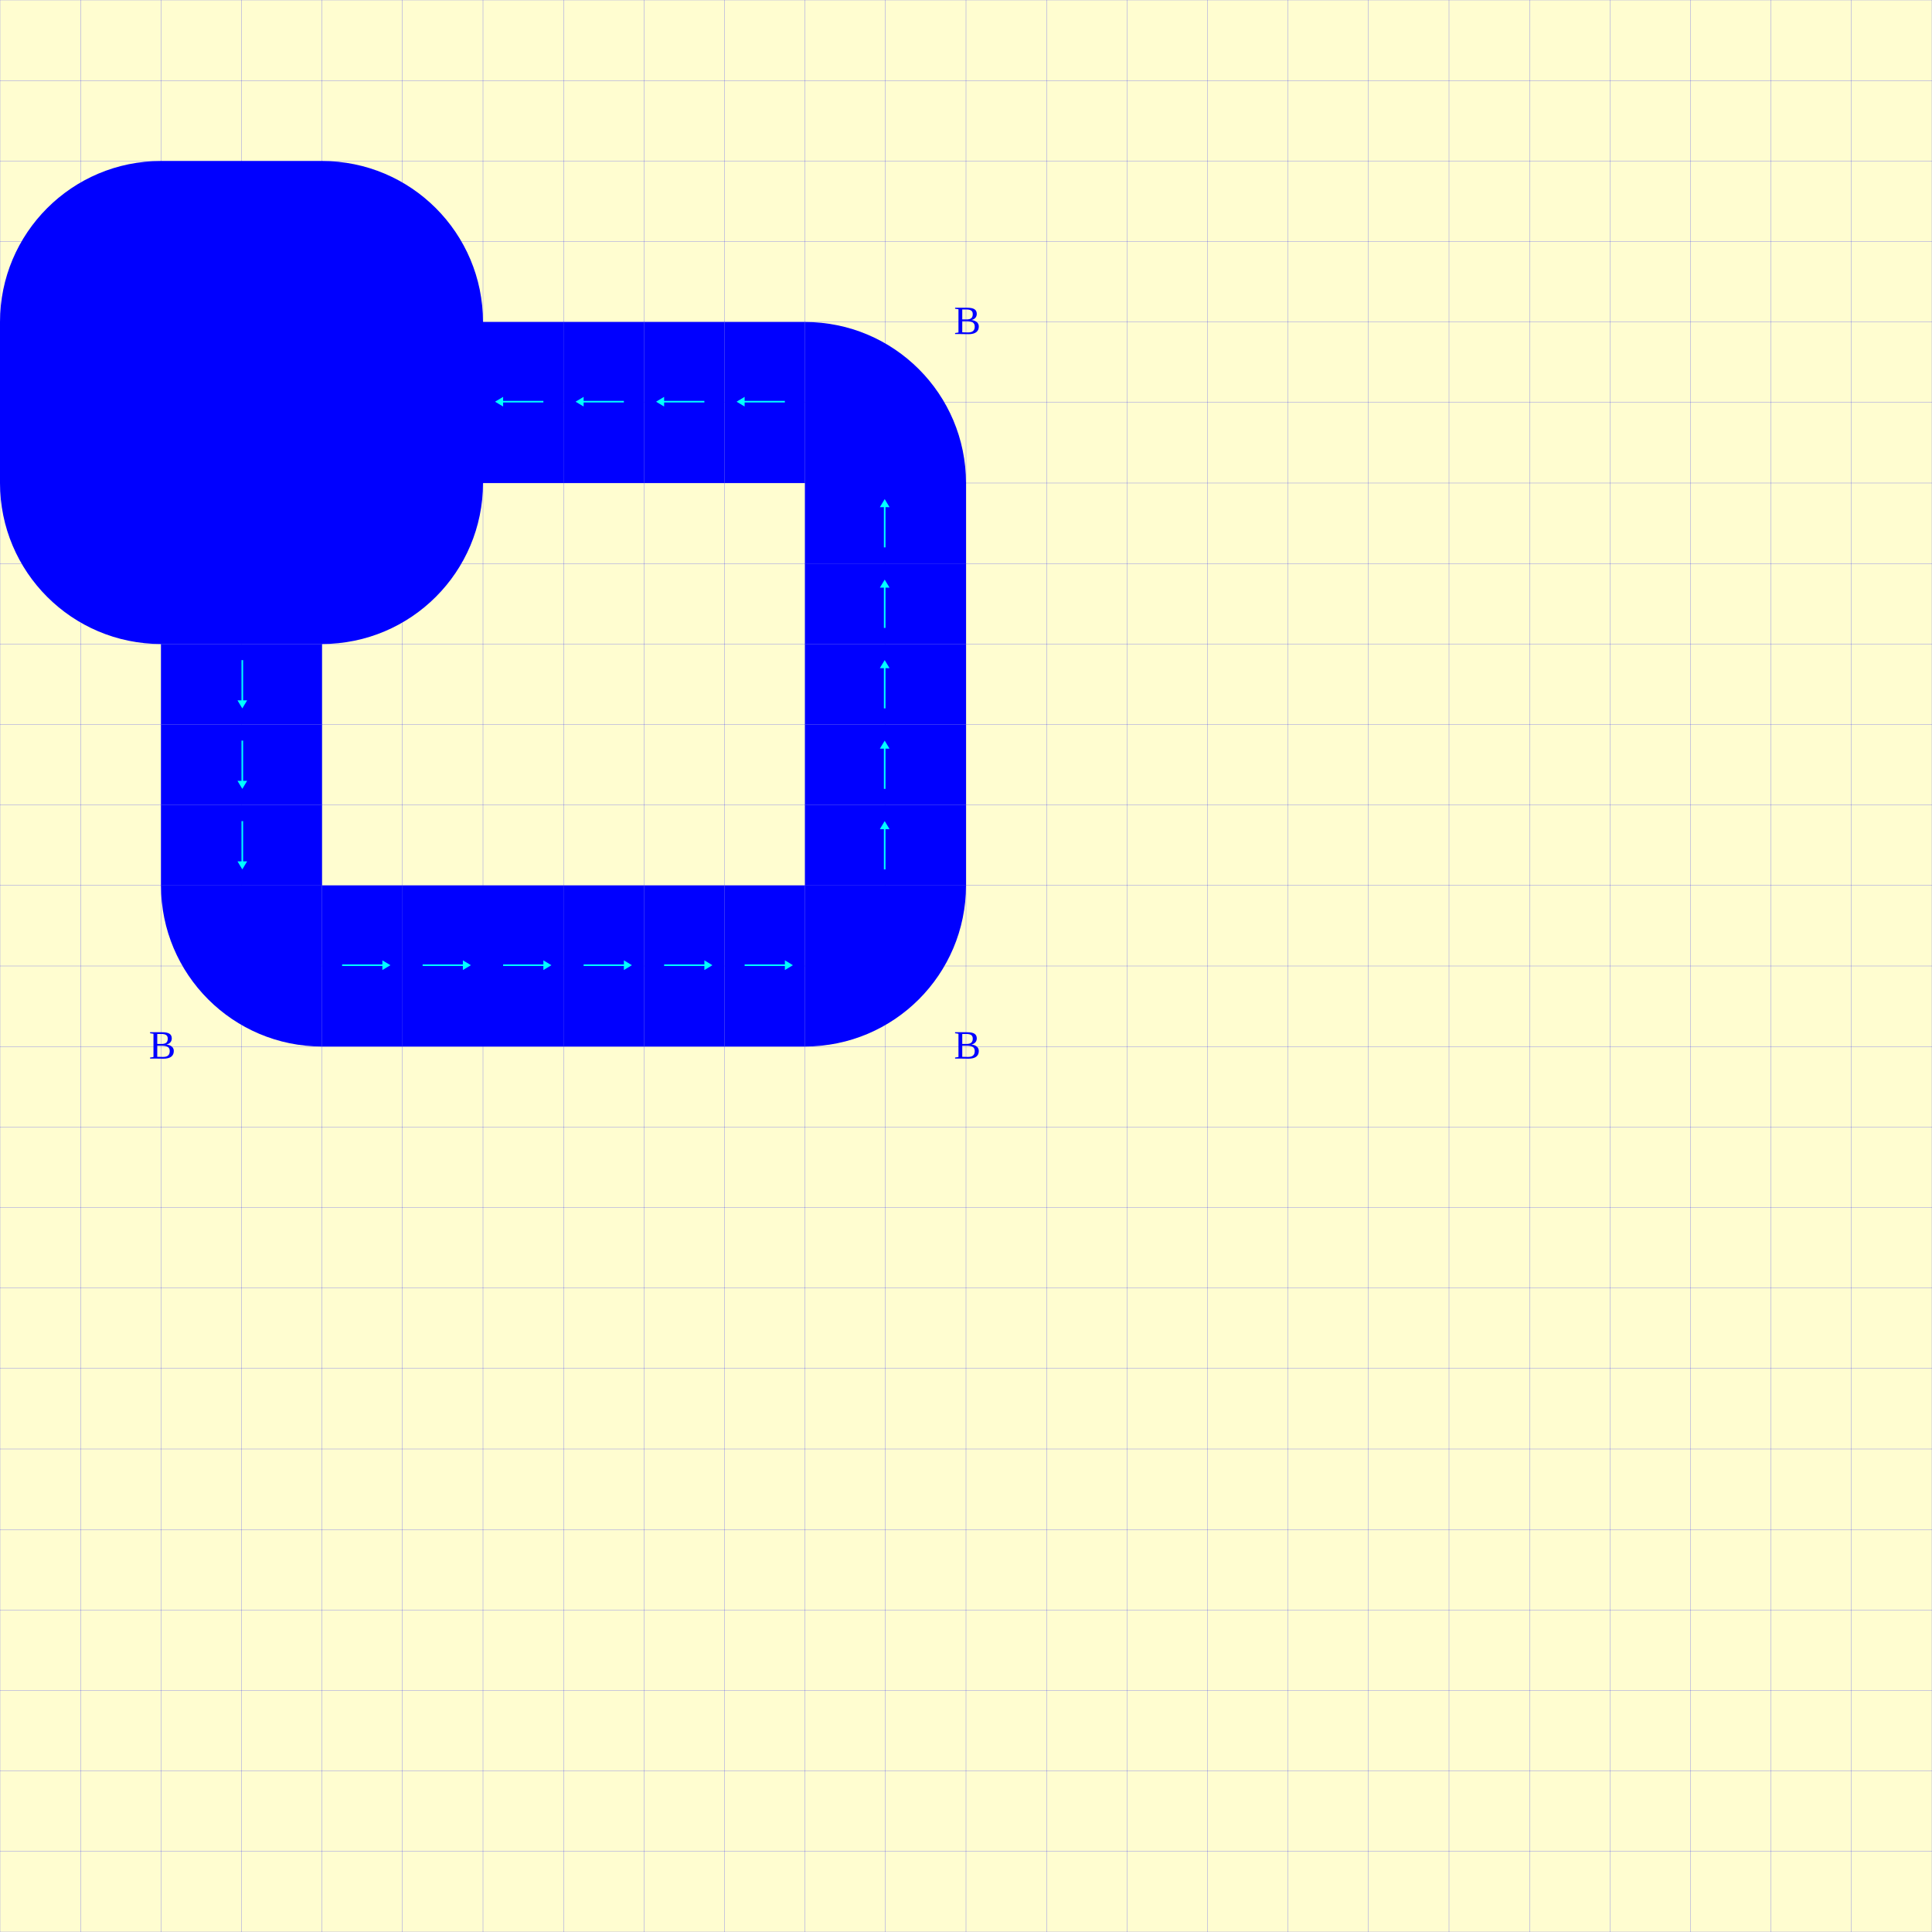
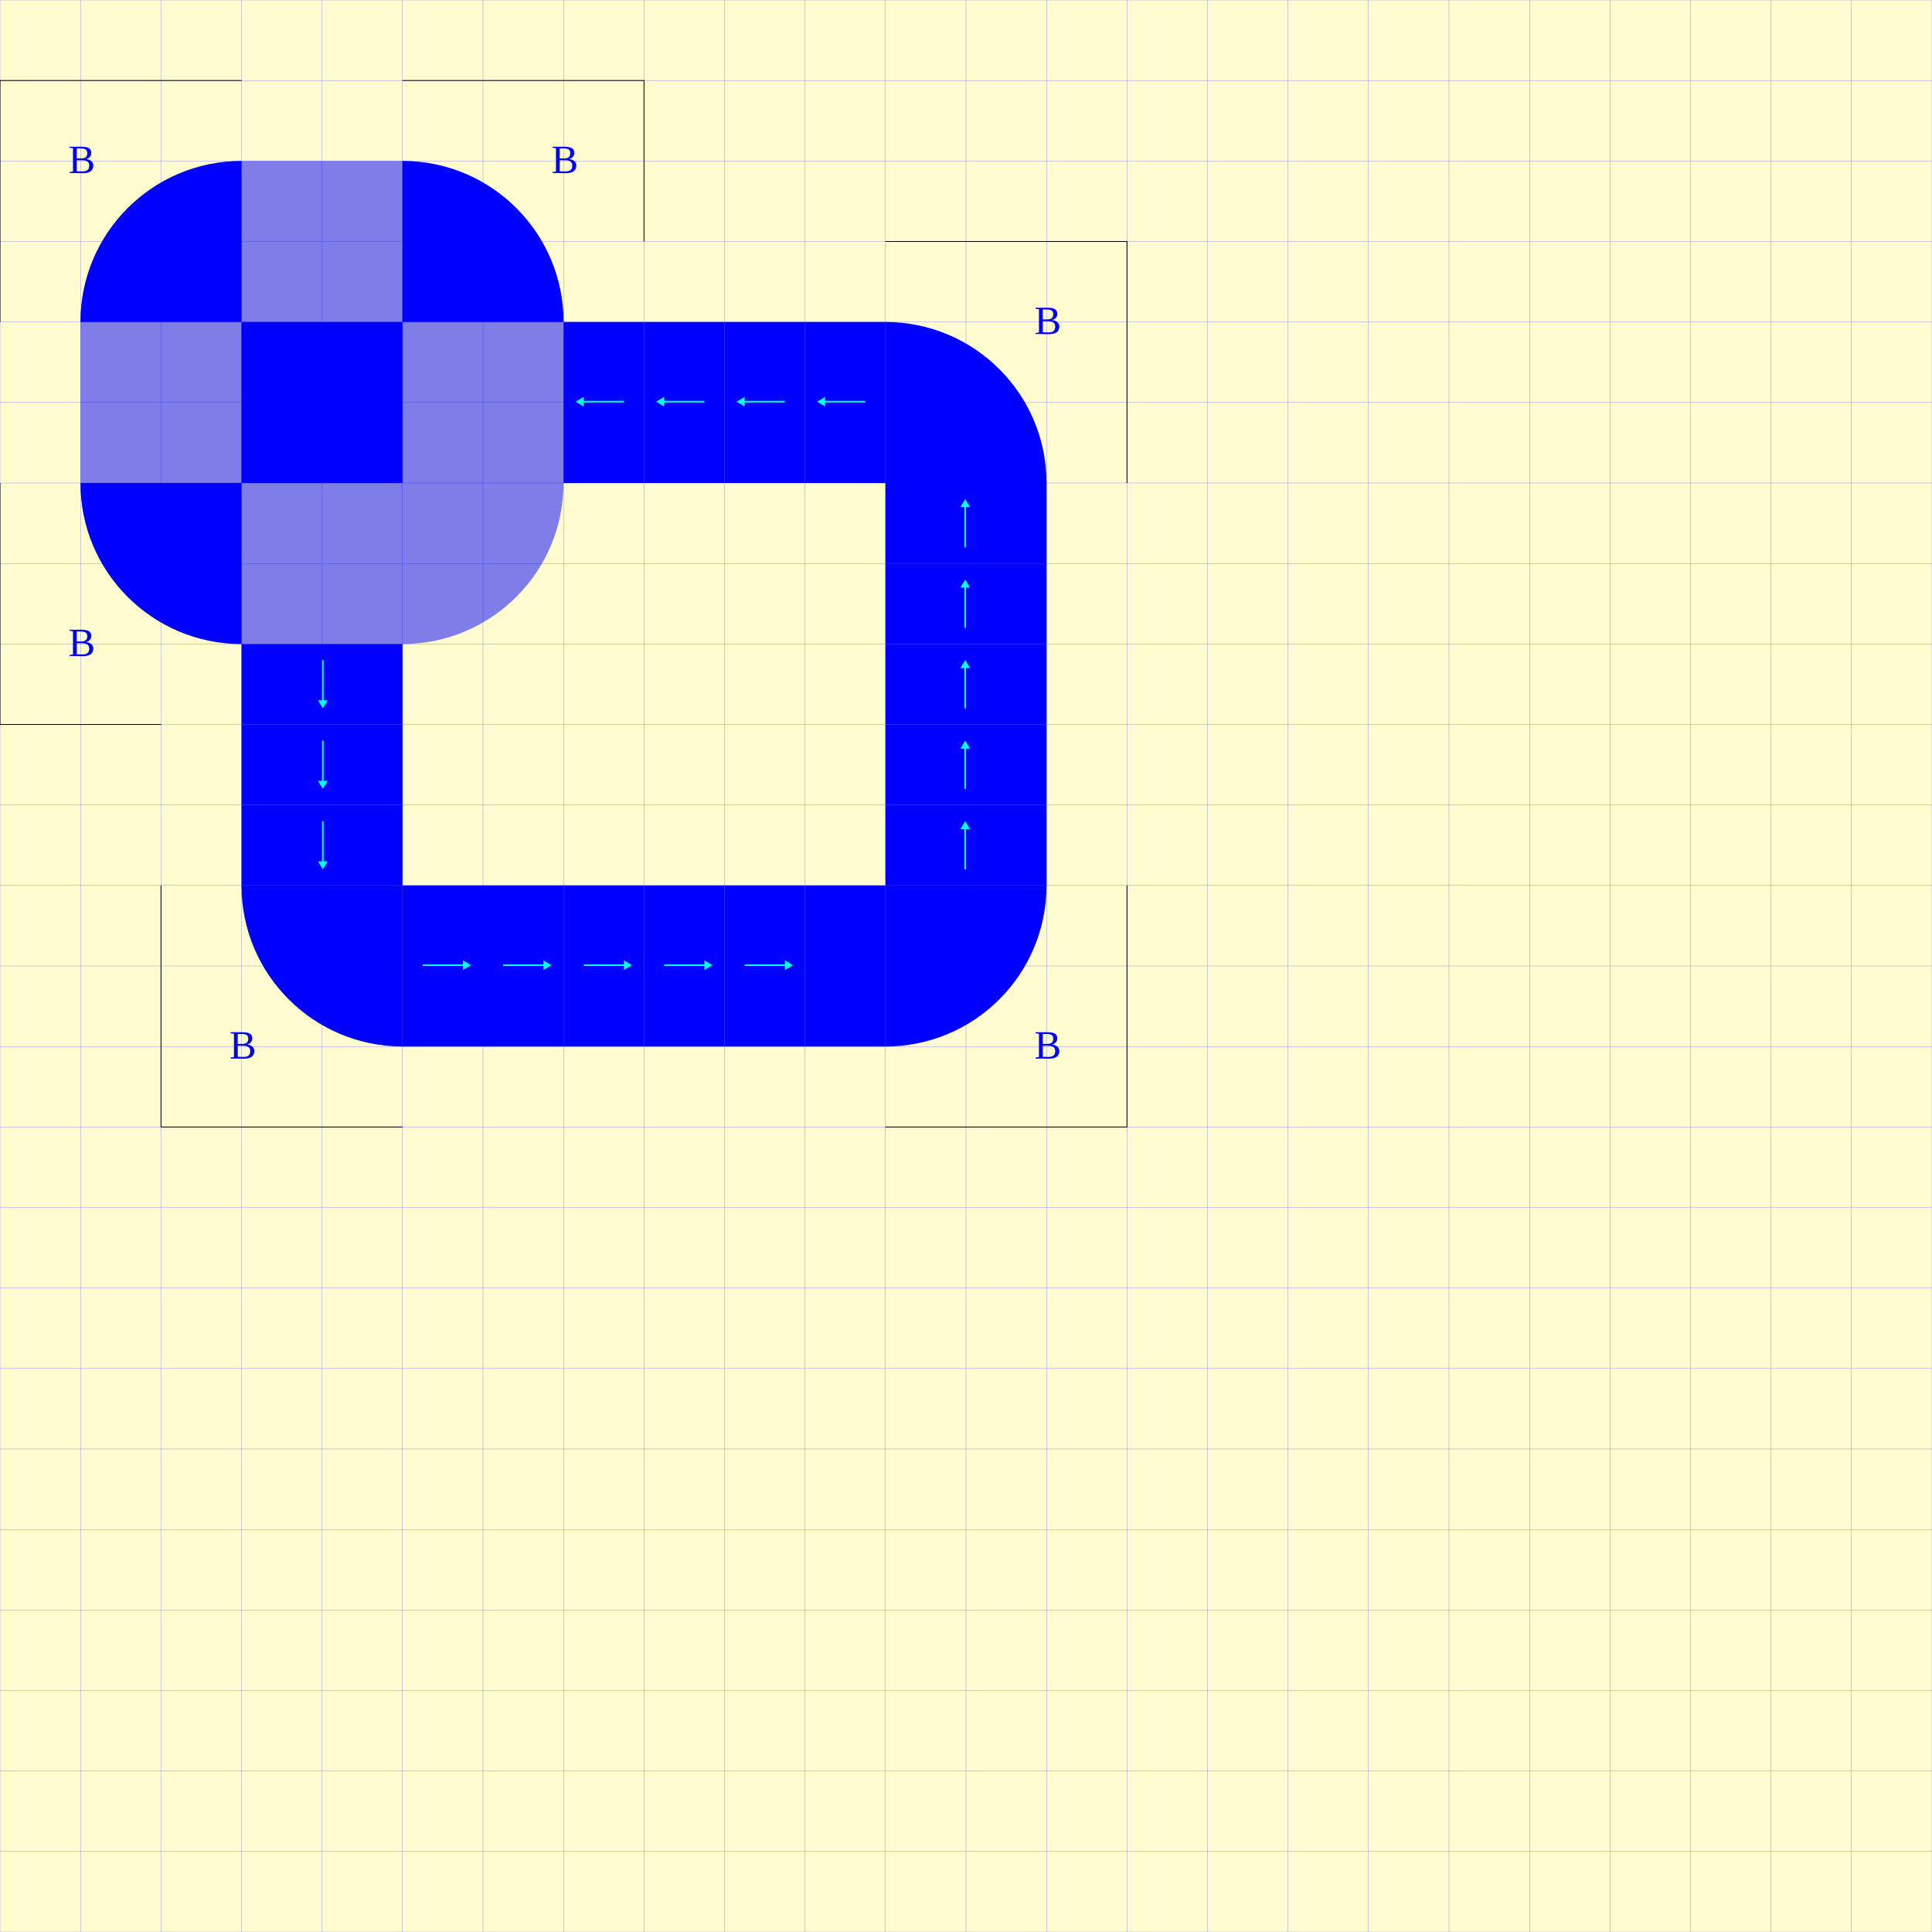
<svg xmlns="http://www.w3.org/2000/svg" width="2400" height="2400">
  <defs>
    <linearGradient id="vert_ramp" x1="0%" y1="0%" x2="0%" y2="100%">
      <stop offset="0%" style="stop-color:white;stop-opacity:0" />
      <stop offset="50%" style="stop-color:yellow;stop-opacity:1" />
    </linearGradient>
  </defs>
  <rect fill="#fffdd0" stroke="none" x="0" y="0" width="100%" height="100%" />
-   <path d="M 0 0 L 2400 0 M 0 100 L 2400 100 M 0 200 L 2400 200 M 0 300 L 2400 300 M 0 400 L 2400 400 M 0 500 L 2400 500 M 0 600 L 2400 600     M 0 700 L 2400 700 M 0 800 L 2400 800 M 0 900 L 2400 900 M 0 1000 L 2400 1000 M 0 1100 L 2400 1100 M 0 1200 L 2400 1200     M 0 1300 L 2400 1300 M 0 1400 L 2400 1400 M 0 1500 L 2400 1500 M 0 1600 L 2400 1600 M 0 1700 L 2400 1700 M 0 1800 L 2400 1800     M 0 1900 L 2400 1900 M 0 2000 L 2400 2000 M 0 2100 L 2400 2100 M 0 2200 L 2400 2200 M 0 2300 L 2400 2300 M 0 2400 L 2400 2400" fill="none" stroke="blue" stroke-width=".2" />
-   <path d="M 0 0 L 0 2400 M 100 0 L 100 2400 M 200 0 L 200 2400 M 300 0 L 300 2400 M 400 0 L 400 2400 M 500 0 L 500 2400 M 600 0 L 600 2400            M 700 0 L 700 2400 M 800 0 L 800 2400 M 900 0 L 900 2400 M 1000 0 L 1000 2400 M 1100 0 L 1100 2400 M 1200 0 L 1200 2400      M 1300 0 L 1300 2400 M 1400 0 L 1400 2400 M 1500 0 L 1500 2400 M 1600 0 L 1600 2400 M 1700 0 L 1700 2400 M 1800 0 L 1800 2400     M 1900 0 L 1900 2400 M 2000 0 L 2000 2400 M 2100 0 L 2100 2400 M 2200 0 L 2200 2400 M 2300 0 L 2300 2400 M 2400 0 L 2400 2400" fill="none" stroke="blue" stroke-width=".2" />
-   <path fill="blue" fill-opacity="1" d="M200,200 h200 a200,200,0,0,1,200,200 v200 a200,200,0,0,1,-200,200       h-200 a200,200,0,0,1,-200,-200 v-200 a200,200,0,0,1,200,-200" />
-   <path stroke="none" fill="blue" d="M200,800 h200 v100 h-200 v-100" />
-   <path stroke="none" fill="cyan" d="M200,800 m98,20 h4 v50 h5 l-6,10 l-6,-10 h5 v-50" />
-   <path stroke="none" fill="blue" d="M200,900 h200 v100 h-200 v-100" />
-   <path stroke="none" fill="cyan" d="M200,900 m98,20 h4 v50 h5 l-6,10 l-6,-10 h5 v-50" />
-   <path stroke="none" fill="blue" d="M200,1000 h200 v100 h-200 v-100" />
-   <path stroke="none" fill="cyan" d="M200,1000 m98,20 h4 v50 h5 l-6,10 l-6,-10 h5 v-50" />
+   <g fill="none" stroke="blue" stroke-width=".2">
+     <path d="M0,0 h2400 M0,100 h2400 M0,200 h2400 M0,300 h2400 M0,400 h2400 M0,500 h2400 M0,600 h2400 M0,700 h2400 M0,800 h2400 M0,900 h2400 M0,1000 h2400 M0,1100 h2400 M0,1200 h2400        M0,1300 h2400 M0,1400 h2400 M0,1500 h2400 M0,1600 h2400 M0,1700 h2400 M0,1800 h2400 M0,1900 h2400 M0,2000 h2400 M0,2100 h2400 M0,2200 h2400 M0,2300 h2400 M0,2400 h2400" />
+     <path d="M0,0 v2400 M100,0 v2400 M200,0 v2400 M300,0 v2400 M400,0 v2400 M500,0 v2400 M600,0 v2400 M700,0 v2400 M800,0 v2400 M900,0 v2400 M1000,0 v2400 M1100,0 v2400 M1200,0 v2400        M1300,0 v2400 M1400,0 v2400 M1500,0 v2400 M1600,0 v2400 M1700,0 v2400 M1800,0 v2400 M1900,0 v2400 M2000,0 v2400 M2100,0 v2400 M2200,0 v2400 M2300,0 v2400 M2400,0 v2400" />
+   </g>
+   <path fill="blue" fill-opacity=".5" d="M300,200 h200 a200,200,0,0,1,200,200 v200 a200,200,0,0,1,-200,200       h-200 a200,200,0,0,1,-200,-200 v-200 a200,200,0,0,1,200,-200" />
+   <path fill="blue" stroke="none" d="M300,400 h200 v200 h-200 v-200" />
+   <path fill="none" stroke="black" stroke-width="1" d="M0,100 v300 m300,-300 h-300" />
  <g fill="blue" stroke="none" font-size="50">
-     <path d="M200,1100 a200,200,0,0,0,200,200 v-200 h-200" />
-     <text x="185" y="1315">B</text>
+     <path d="M0,100 m100,300 a200,200,0,0,1,200,-200 v200 h-200" />
+     <text x="85" y="215">B</text>
  </g>
-   <path stroke="none" fill="blue" d="M400,1100 h100 v200 h-100 v-200" />
-   <path stroke="none" fill="cyan" d="M400,1100 m75,98 h-50 v2 h50 v5 l10,-6 l-10,-6 v5" />
+   <path fill="none" stroke="black" stroke-width="1" d="M0,600 v300 h200" />
+   <g fill="blue" stroke="none" font-size="50">
+     <path d="M0,600 m100,0 a200,200,0,0,0,200,200 v-200 h-200" />
+     <text x="85" y="815">B</text>
+   </g>
+   <path fill="none" stroke="black" stroke-width="1" d="M500,100 h300 v200" />
+   <g fill="blue" stroke="none" font-size="50">
+     <path d="M500,100 m0,100 a200,200,0,0,1,200,200 h-200 v-200" />
+     <text x="685" y="215">B</text>
+   </g>
+   <path stroke="none" fill="blue" d="M300,800 h200 v100 h-200 v-100" />
+   <path stroke="none" fill="cyan" d="M300,800 m98,20 h4 v50 h5 l-6,10 l-6,-10 h5 v-50" />
+   <path stroke="none" fill="blue" d="M300,900 h200 v100 h-200 v-100" />
+   <path stroke="none" fill="cyan" d="M300,900 m98,20 h4 v50 h5 l-6,10 l-6,-10 h5 v-50" />
+   <path stroke="none" fill="blue" d="M300,1000 h200 v100 h-200 v-100" />
+   <path stroke="none" fill="cyan" d="M300,1000 m98,20 h4 v50 h5 l-6,10 l-6,-10 h5 v-50" />
+   <path fill="none" stroke="black" stroke-width="1" d="M200,1100 v300 h300 m-300,-300" />
+   <g fill="blue" stroke="none" font-size="50">
+     <path d="M200,1100 m100,0 a200,200,0,0,0,200,200 v-200 h-200" />
+     <text x="285" y="1315">B</text>
+   </g>
  <path stroke="none" fill="blue" d="M500,1100 h100 v200 h-100 v-200" />
  <path stroke="none" fill="cyan" d="M500,1100 m75,98 h-50 v2 h50 v5 l10,-6 l-10,-6 v5" />
  <path stroke="none" fill="blue" d="M600,1100 h100 v200 h-100 v-200" />
  <path stroke="none" fill="cyan" d="M600,1100 m75,98 h-50 v2 h50 v5 l10,-6 l-10,-6 v5" />
  <path stroke="none" fill="blue" d="M700,1100 h100 v200 h-100 v-200" />
  <path stroke="none" fill="cyan" d="M700,1100 m75,98 h-50 v2 h50 v5 l10,-6 l-10,-6 v5" />
  <path stroke="none" fill="blue" d="M800,1100 h100 v200 h-100 v-200" />
  <path stroke="none" fill="cyan" d="M800,1100 m75,98 h-50 v2 h50 v5 l10,-6 l-10,-6 v5" />
  <path stroke="none" fill="blue" d="M900,1100 h100 v200 h-100 v-200" />
  <path stroke="none" fill="cyan" d="M900,1100 m75,98 h-50 v2 h50 v5 l10,-6 l-10,-6 v5" />
+   <path stroke="none" fill="blue" d="M1000,1100 h100 v200 h-100 v-200" />
+   <path stroke="none" fill="cyan" d="M9100,1100 m75,98 h-50 v2 h50 v5 l10,-6 l-10,-6 v5" />
+   <path fill="none" stroke="black" stroke-width="1" d="M1100,1100 m300,0 v300 h-300" />
  <g fill="blue" stroke="none" font-size="50">
-     <path d="M1000,1100 m0,200 a200,200,0,0,0,200,-200 h-200 v200" />
-     <text x="1185" y="1315">B</text>
+     <path d="M1100,1100 m0,200 a200,200,0,0,0,200,-200 h-200 v200" />
+     <text x="1285" y="1315">B</text>
  </g>
-   <path stroke="none" fill="blue" d="M1000,1000 h200 v100 h-200 v-100" />
-   <path stroke="none" fill="cyan" d="M1000,1000 m98,80 h2 v-50 h5 l-6,-10 l-6,10 h5 v50" />
-   <path stroke="none" fill="blue" d="M1000,900 h200 v100 h-200 v-100" />
-   <path stroke="none" fill="cyan" d="M1000,900 m98,80 h2 v-50 h5 l-6,-10 l-6,10 h5 v50" />
-   <path stroke="none" fill="blue" d="M1000,800 h200 v100 h-200 v-100" />
-   <path stroke="none" fill="cyan" d="M1000,800 m98,80 h2 v-50 h5 l-6,-10 l-6,10 h5 v50" />
-   <path stroke="none" fill="blue" d="M1000,700 h200 v100 h-200 v-100" />
-   <path stroke="none" fill="cyan" d="M1000,700 m98,80 h2 v-50 h5 l-6,-10 l-6,10 h5 v50" />
-   <path stroke="none" fill="blue" d="M1000,600 h200 v100 h-200 v-100" />
-   <path stroke="none" fill="cyan" d="M1000,600 m98,80 h2 v-50 h5 l-6,-10 l-6,10 h5 v50" />
+   <path stroke="none" fill="blue" d="M1100,1000 h200 v100 h-200 v-100" />
+   <path stroke="none" fill="cyan" d="M1100,1000 m98,80 h2 v-50 h5 l-6,-10 l-6,10 h5 v50" />
+   <path stroke="none" fill="blue" d="M1100,900 h200 v100 h-200 v-100" />
+   <path stroke="none" fill="cyan" d="M1100,900 m98,80 h2 v-50 h5 l-6,-10 l-6,10 h5 v50" />
+   <path stroke="none" fill="blue" d="M1100,800 h200 v100 h-200 v-100" />
+   <path stroke="none" fill="cyan" d="M1100,800 m98,80 h2 v-50 h5 l-6,-10 l-6,10 h5 v50" />
+   <path stroke="none" fill="blue" d="M1100,700 h200 v100 h-200 v-100" />
+   <path stroke="none" fill="cyan" d="M1100,700 m98,80 h2 v-50 h5 l-6,-10 l-6,10 h5 v50" />
+   <path stroke="none" fill="blue" d="M1100,600 h200 v100 h-200 v-100" />
+   <path stroke="none" fill="cyan" d="M1100,600 m98,80 h2 v-50 h5 l-6,-10 l-6,10 h5 v50" />
+   <path fill="none" stroke="black" stroke-width="1" d="M1100,300 h300 v300" />
  <g fill="blue" stroke="none" font-size="50">
-     <path d="M1000,400 m200,200 a200,200,0,0,0,-200,-200 v200 h200" />
-     <text x="1185" y="415">B</text>
+     <path d="M1100,300 m200,300 a200,200,0,0,0,-200,-200 v200 h200" />
+     <text x="1285" y="415">B</text>
  </g>
+   <path stroke="none" fill="blue" d="M1000,400 h100 v200 h-100 v-200" />
+   <path stroke="none" fill="cyan" d="M1000,400 m25,98 h50 v2 h-50 v5 l-10,-6 l10,-6 v5" />
  <path stroke="none" fill="blue" d="M900,400 h100 v200 h-100 v-200" />
  <path stroke="none" fill="cyan" d="M900,400 m25,98 h50 v2 h-50 v5 l-10,-6 l10,-6 v5" />
  <path stroke="none" fill="blue" d="M800,400 h100 v200 h-100 v-200" />
  <path stroke="none" fill="cyan" d="M800,400 m25,98 h50 v2 h-50 v5 l-10,-6 l10,-6 v5" />
  <path stroke="none" fill="blue" d="M700,400 h100 v200 h-100 v-200" />
  <path stroke="none" fill="cyan" d="M700,400 m25,98 h50 v2 h-50 v5 l-10,-6 l10,-6 v5" />
-   <path stroke="none" fill="blue" d="M600,400 h100 v200 h-100 v-200" />
-   <path stroke="none" fill="cyan" d="M600,400 m25,98 h50 v2 h-50 v5 l-10,-6 l10,-6 v5" />
</svg>
